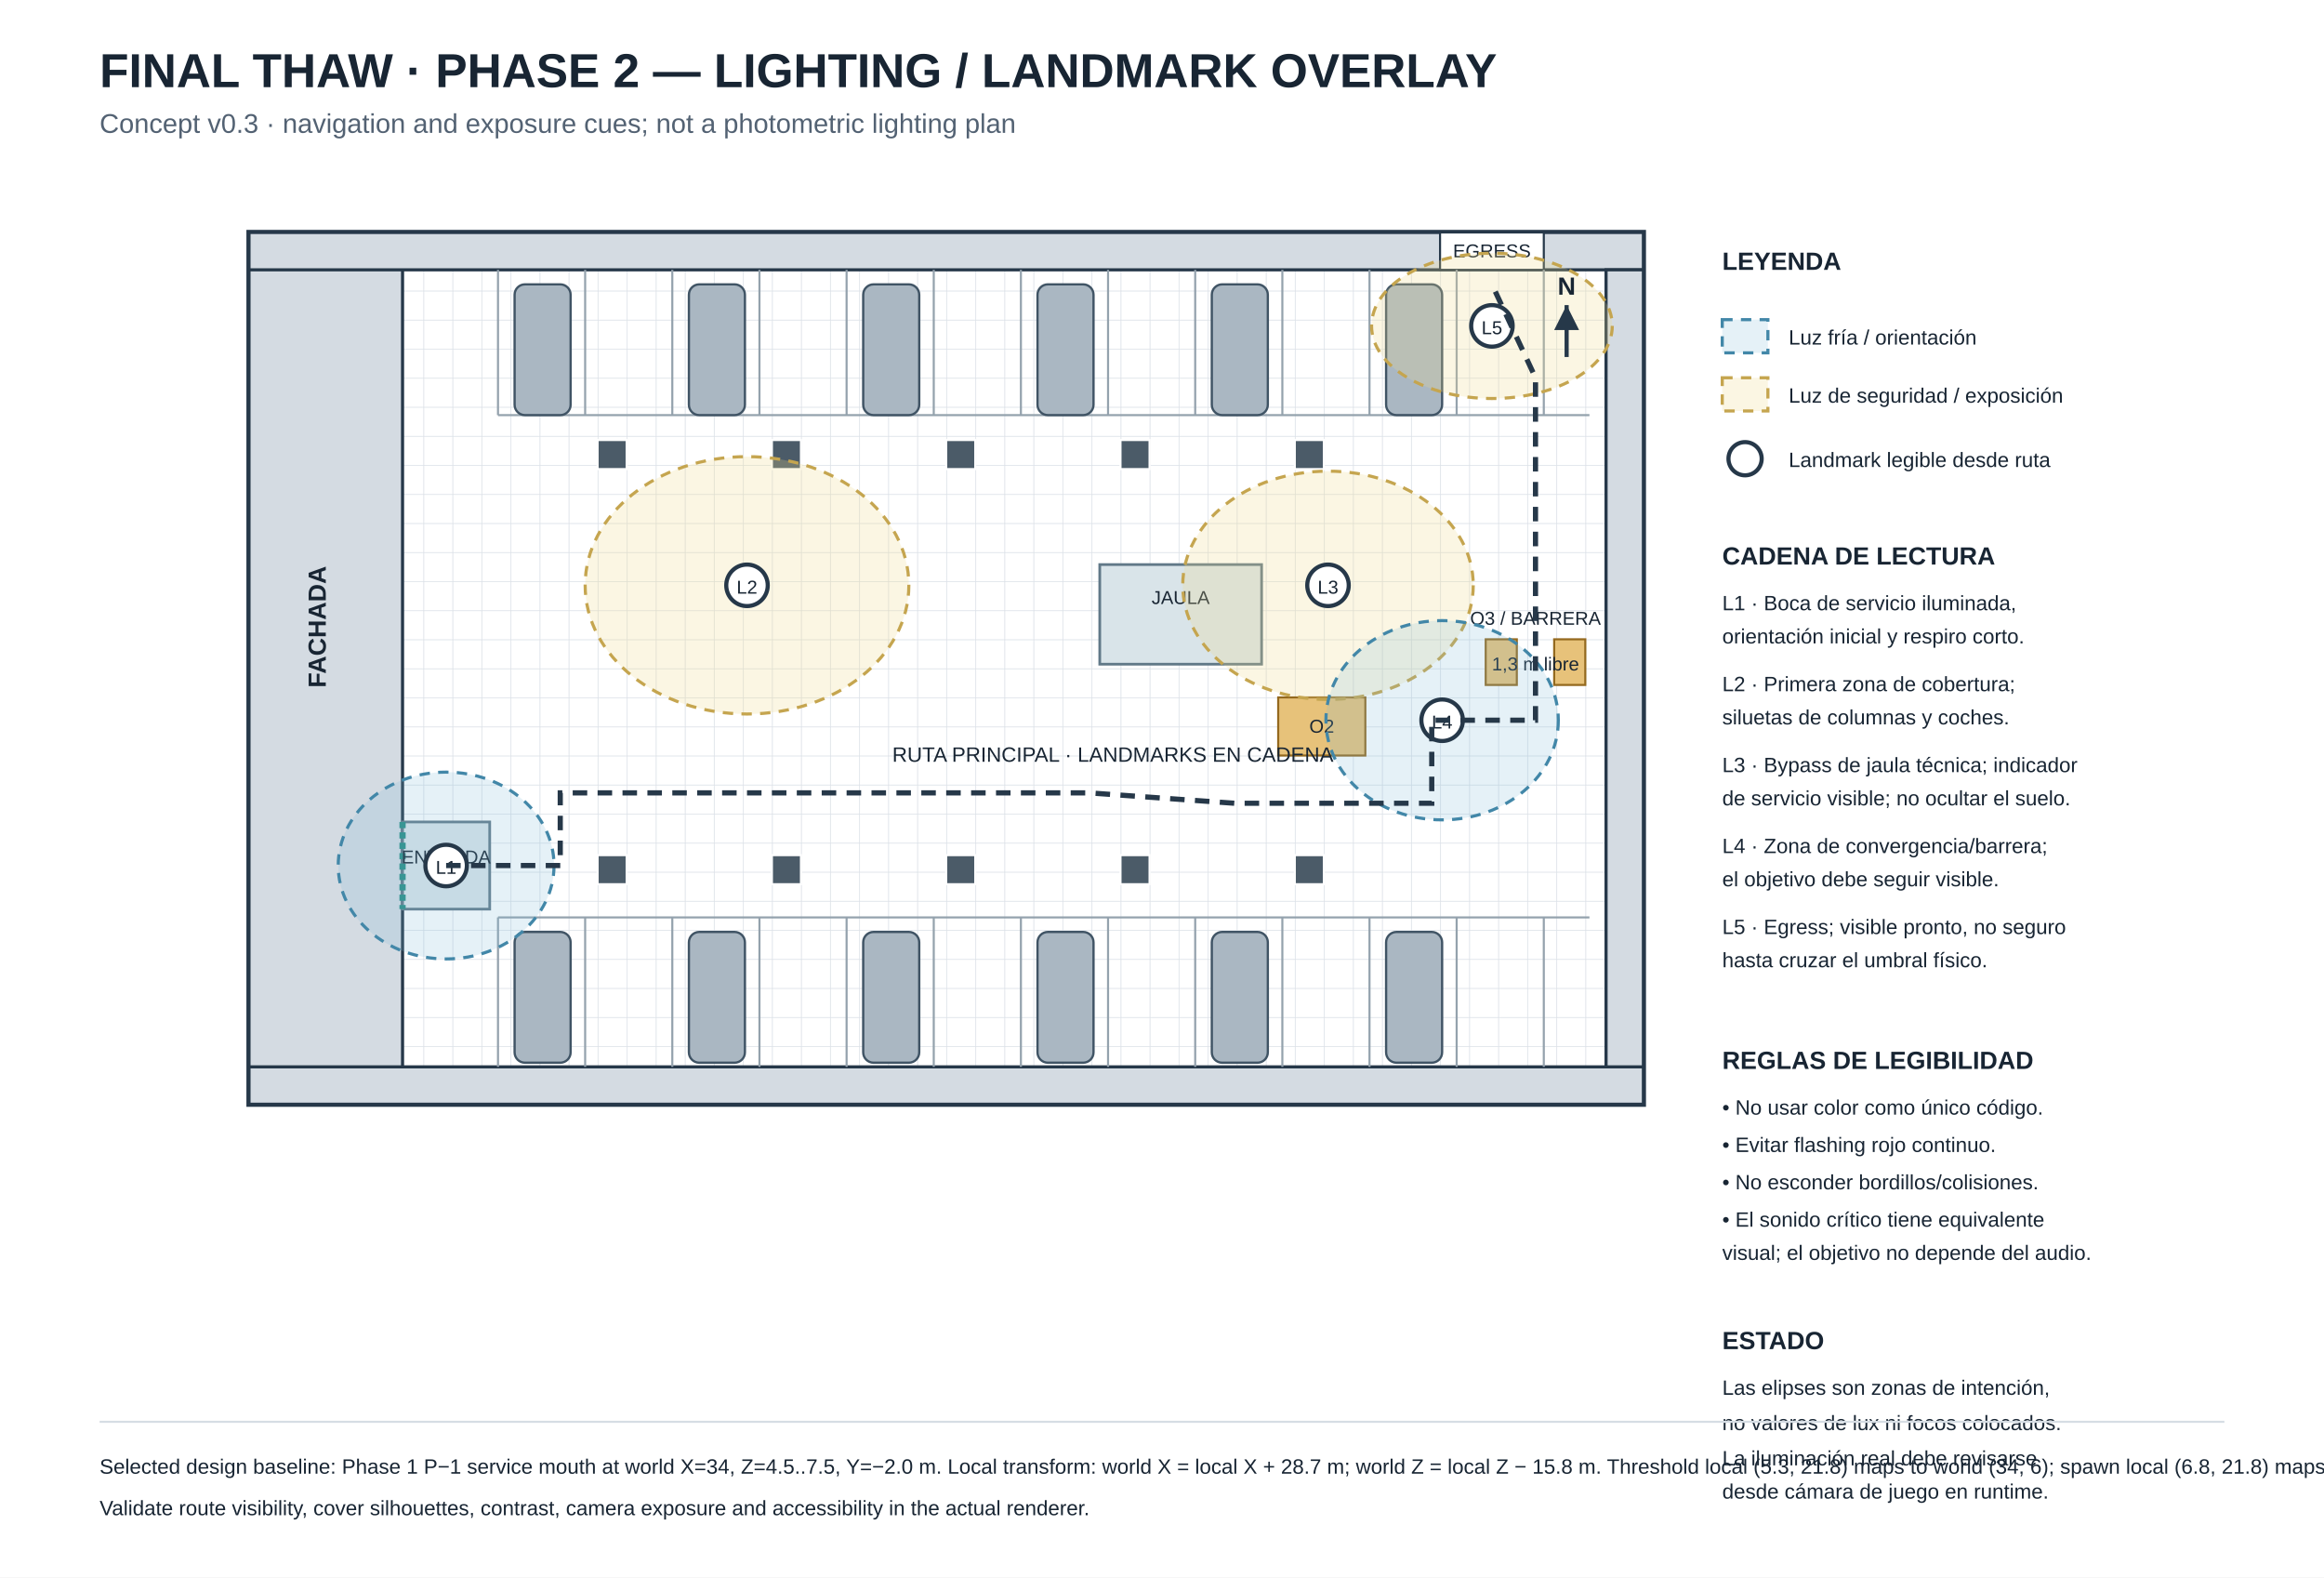
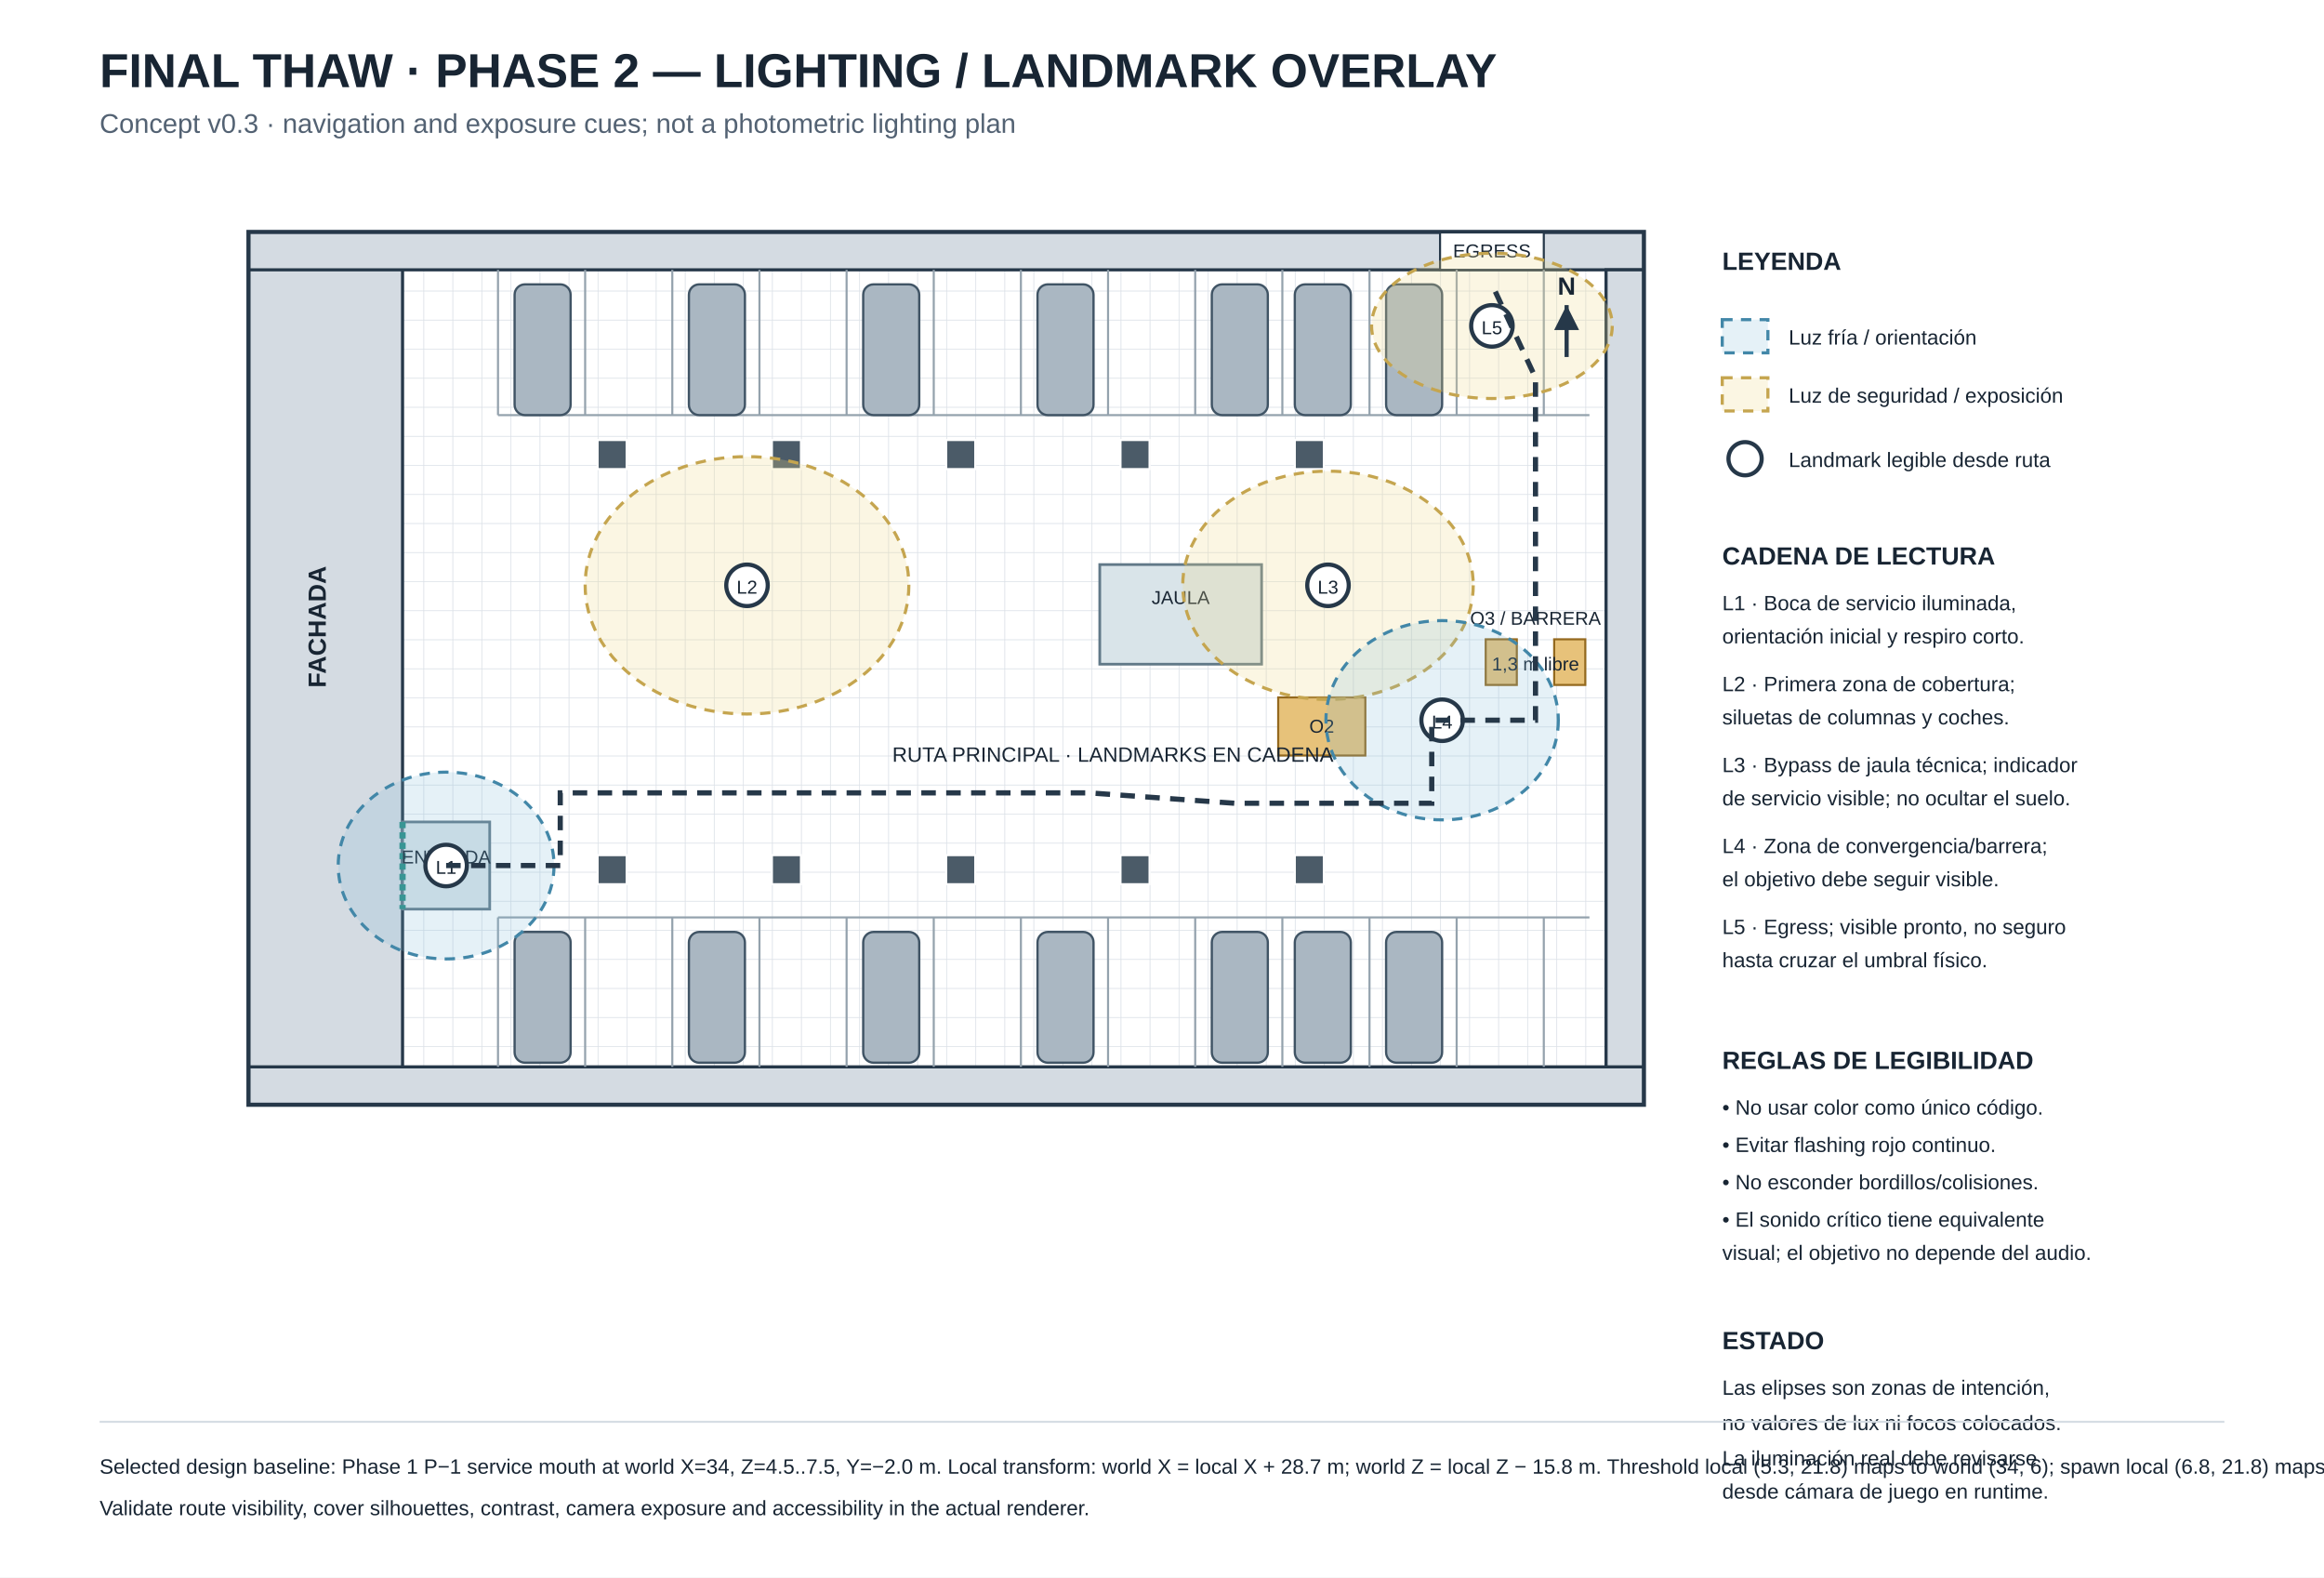
<svg xmlns="http://www.w3.org/2000/svg" width="1120" height="760" viewBox="0 0 1120 760">
  <defs>
    <pattern id="g" width="14" height="14" patternUnits="userSpaceOnUse">
      <path d="M14 0H0V14" fill="none" stroke="#dce2e8" stroke-width=".7" />
    </pattern>
    <marker id="n" markerWidth="8" markerHeight="8" refX="6" refY="3" orient="auto">
      <path d="M0 0L6 3L0 6Z" fill="#263849" />
    </marker>
    <style>text{font-family:Arial,Helvetica,sans-serif;fill:#182533}.title{font-size:23px;font-weight:700}.sub{font-size:13px;fill:#536273}.lab{font-size:12px;font-weight:600}.sm{font-size:10px}.tiny{font-size:9px}.wall{fill:#d4dbe2;stroke:#263849;stroke-width:1.5}.svc{fill:#d9e4e9;stroke:#617988;stroke-width:1.3}.car{fill:#aab7c2;stroke:#405465;stroke-width:1.1;rx:5}.col{fill:#4b5b68;stroke:#fff;stroke-width:1}.warm{fill:#f0d88b;fill-opacity:.24;stroke:#c5a54f;stroke-width:1.5;stroke-dasharray:5 4}.cool{fill:#7db9d9;fill-opacity:.20;stroke:#4287a8;stroke-width:1.5;stroke-dasharray:5 4}.landmark{fill:#fff;stroke:#263849;stroke-width:2}.route{fill:none;stroke:#263849;stroke-width:2.5;stroke-dasharray:7 5}</style>
  </defs>
  <rect width="1120" height="760" fill="#fff" />
  <text x="48" y="42" class="title">FINAL THAW · PHASE 2 — LIGHTING / LANDMARK OVERLAY</text>
  <text x="48" y="64" class="sub">Concept v0.3 · navigation and exposure cues; not a photometric lighting plan</text>
  <g transform="translate(120 112)">
    <rect width="672" height="420" fill="url(#g)" stroke="#263849" stroke-width="2.5" />
    <rect x="0" y="0" width="74" height="420" class="wall" />
    <text x="37" y="190" class="lab" text-anchor="middle" transform="rotate(-90 37 190)">FACHADA</text>
    <rect x="74" y="284" width="42" height="42" class="svc" />
    <path d="M74 284V326" stroke="#278c83" stroke-width="3" stroke-dasharray="3 2" />
    <text x="95" y="304" class="tiny" text-anchor="middle">ENTRADA</text>
    <rect x="0" y="0" width="672" height="18" class="wall" />
    <rect x="574" y="0" width="50" height="18" fill="#fff" stroke="#263849" />
    <text x="599" y="12" class="tiny" text-anchor="middle">EGRESS</text>
    <rect x="654" y="18" width="18" height="402" class="wall" />
    <rect x="0" y="402" width="672" height="18" class="wall" />
    <g stroke="#94a2ad" stroke-width="1" fill="none">
      <path d="M120 18V88 M162 18V88 M204 18V88 M246 18V88 M288 18V88 M330 18V88 M372 18V88 M414 18V88 M456 18V88 M498 18V88 M540 18V88 M582 18V88 M624 18V88 M120 88H646 M120 330V402 M162 330V402 M204 330V402 M246 330V402 M288 330V402 M330 330V402 M372 330V402 M414 330V402 M456 330V402 M498 330V402 M540 330V402 M582 330V402 M624 330V402 M120 330H646" />
    </g>
    <g>
      <rect x="128" y="25" width="27" height="63" class="car" />
      <rect x="212" y="25" width="27" height="63" class="car" />
      <rect x="296" y="25" width="27" height="63" class="car" />
      <rect x="380" y="25" width="27" height="63" class="car" />
      <rect x="464" y="25" width="27" height="63" class="car" />
+       <rect x="504" y="25" width="27" height="63" class="car" />
      <rect x="548" y="25" width="27" height="63" class="car" />
      <rect x="128" y="337" width="27" height="63" class="car" />
      <rect x="212" y="337" width="27" height="63" class="car" />
      <rect x="296" y="337" width="27" height="63" class="car" />
      <rect x="380" y="337" width="27" height="63" class="car" />
      <rect x="464" y="337" width="27" height="63" class="car" />
+       <rect x="504" y="337" width="27" height="63" class="car" />
      <rect x="548" y="337" width="27" height="63" class="car" />
    </g>
    <g>
      <rect x="168" y="100" width="14" height="14" class="col" />
      <rect x="252" y="100" width="14" height="14" class="col" />
      <rect x="336" y="100" width="14" height="14" class="col" />
      <rect x="420" y="100" width="14" height="14" class="col" />
      <rect x="504" y="100" width="14" height="14" class="col" />
      <rect x="168" y="300" width="14" height="14" class="col" />
      <rect x="252" y="300" width="14" height="14" class="col" />
      <rect x="336" y="300" width="14" height="14" class="col" />
      <rect x="420" y="300" width="14" height="14" class="col" />
      <rect x="504" y="300" width="14" height="14" class="col" />
    </g>
    <rect x="410" y="160" width="78" height="48" class="svc" />
    <text x="449" y="179" class="tiny" text-anchor="middle">JAULA</text>
    <rect x="596" y="196" width="15" height="22" fill="#e7c27a" stroke="#94691e" />
    <rect x="629" y="196" width="15" height="22" fill="#e7c27a" stroke="#94691e" />
    <text x="620" y="189" class="tiny" text-anchor="middle">O3 / BARRERA</text>
    <text x="620" y="211" class="tiny" text-anchor="middle">1,3 m libre</text>
    <rect x="496" y="224" width="42" height="28" fill="#e7c27a" stroke="#94691e" />
    <text x="517" y="241" class="tiny" text-anchor="middle">O2</text>
    <ellipse cx="95" cy="305" rx="52" ry="45" class="cool" />
    <ellipse cx="240" cy="170" rx="78" ry="62" class="warm" />
    <ellipse cx="520" cy="170" rx="70" ry="55" class="warm" />
    <ellipse cx="575" cy="235" rx="56" ry="48" class="cool" />
    <ellipse cx="599" cy="45" rx="58" ry="35" class="warm" />
    <circle cx="95" cy="305" r="10" class="landmark" />
    <text x="95" y="309" class="tiny" text-anchor="middle">L1</text>
    <circle cx="240" cy="170" r="10" class="landmark" />
    <text x="240" y="174" class="tiny" text-anchor="middle">L2</text>
    <circle cx="520" cy="170" r="10" class="landmark" />
    <text x="520" y="174" class="tiny" text-anchor="middle">L3</text>
    <circle cx="575" cy="235" r="10" class="landmark" />
    <text x="575" y="239" class="tiny" text-anchor="middle">L4</text>
    <circle cx="599" cy="45" r="10" class="landmark" />
    <text x="599" y="49" class="tiny" text-anchor="middle">L5</text>
    <path d="M95 305L130 305L150 305L150 270L200 270L270 270L320 270L405 270L475 275L535 275L570 275L570 235L620 235L620 218L620 70L599 25" class="route" />
    <text x="310" y="255" class="sm">RUTA PRINCIPAL · LANDMARKS EN CADENA</text>
    <path d="M635 60L635 35" stroke="#263849" stroke-width="2" marker-end="url(#n)" />
    <text x="635" y="30" class="lab" text-anchor="middle">N</text>
  </g>
  <g transform="translate(830 130)">
    <text x="0" y="0" class="lab">LEYENDA</text>
    <rect x="0" y="24" width="22" height="16" class="cool" />
    <text x="32" y="36" class="sm">Luz fría / orientación</text>
    <rect x="0" y="52" width="22" height="16" class="warm" />
    <text x="32" y="64" class="sm">Luz de seguridad / exposición</text>
    <circle cx="11" cy="91" r="8" class="landmark" />
    <text x="32" y="95" class="sm">Landmark legible desde ruta</text>
    <text x="0" y="142" class="lab">CADENA DE LECTURA</text>
    <text x="0" y="164" class="sm">L1 · Boca de servicio iluminada,</text>
    <text x="0" y="180" class="sm">   orientación inicial y respiro corto.</text>
    <text x="0" y="203" class="sm">L2 · Primera zona de cobertura;</text>
    <text x="0" y="219" class="sm">   siluetas de columnas y coches.</text>
    <text x="0" y="242" class="sm">L3 · Bypass de jaula técnica; indicador</text>
    <text x="0" y="258" class="sm">   de servicio visible; no ocultar el suelo.</text>
    <text x="0" y="281" class="sm">L4 · Zona de convergencia/barrera;</text>
    <text x="0" y="297" class="sm">   el objetivo debe seguir visible.</text>
    <text x="0" y="320" class="sm">L5 · Egress; visible pronto, no seguro</text>
    <text x="0" y="336" class="sm">   hasta cruzar el umbral físico.</text>
    <text x="0" y="385" class="lab">REGLAS DE LEGIBILIDAD</text>
    <text x="0" y="407" class="sm">• No usar color como único código.</text>
    <text x="0" y="425" class="sm">• Evitar flashing rojo continuo.</text>
    <text x="0" y="443" class="sm">• No esconder bordillos/colisiones.</text>
    <text x="0" y="461" class="sm">• El sonido crítico tiene equivalente</text>
    <text x="0" y="477" class="sm">  visual; el objetivo no depende del audio.</text>
    <text x="0" y="520" class="lab">ESTADO</text>
    <text x="0" y="542" class="sm">Las elipses son zonas de intención,</text>
    <text x="0" y="559" class="sm">no valores de lux ni focos colocados.</text>
    <text x="0" y="576" class="sm">La iluminación real debe revisarse</text>
    <text x="0" y="592" class="sm">desde cámara de juego en runtime.</text>
  </g>
  <line x1="48" y1="685" x2="1072" y2="685" stroke="#d6dde4" />
  <text x="48" y="710" class="sm">Selected design baseline: Phase 1 P−1 service mouth at world X=34, Z=4.5..7.5, Y=−2.0 m. Local transform: world X = local X + 28.7 m; world Z = local Z − 15.8 m. Threshold local (5.3, 21.8) maps to world (34, 6); spawn local (6.8, 21.8) maps to (35.5, 6); far egress local (42.8, 1.8) maps to (71.5, −14). Lighting/landmark locations remain proposals; runtime verification pending.</text>
  <text x="48" y="730" class="sm">Validate route visibility, cover silhouettes, contrast, camera exposure and accessibility in the actual renderer.</text>
</svg>
